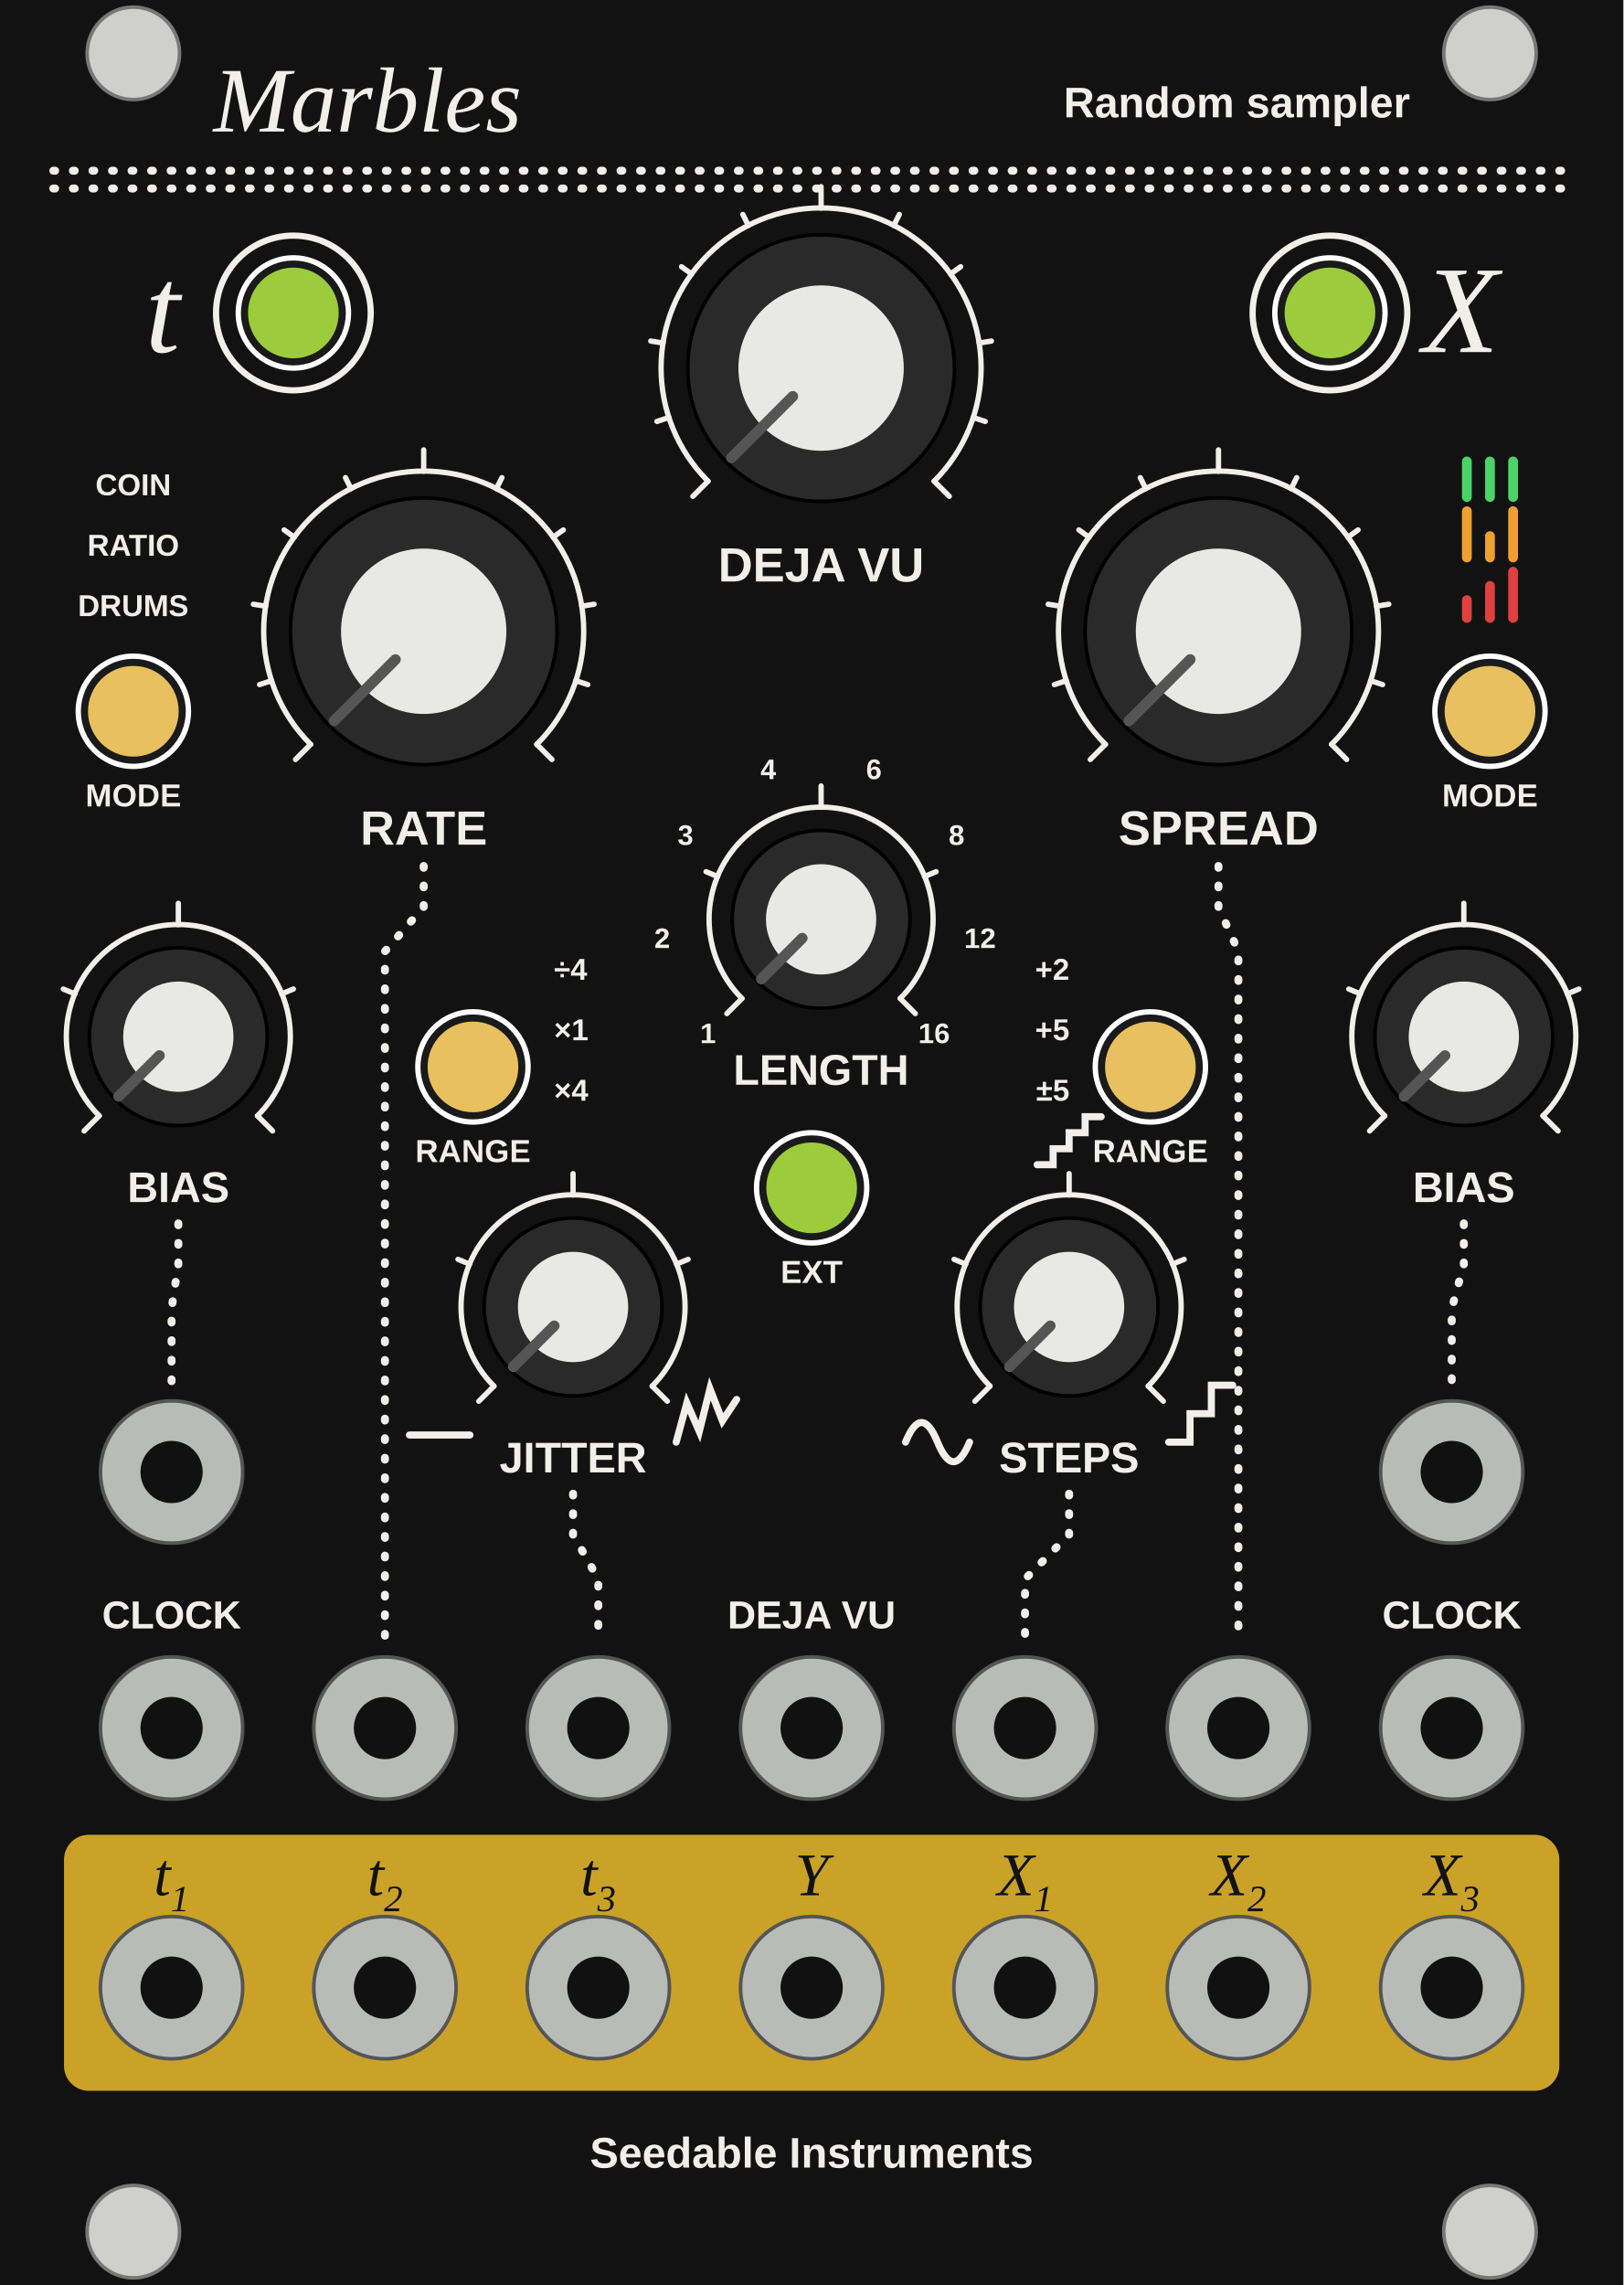
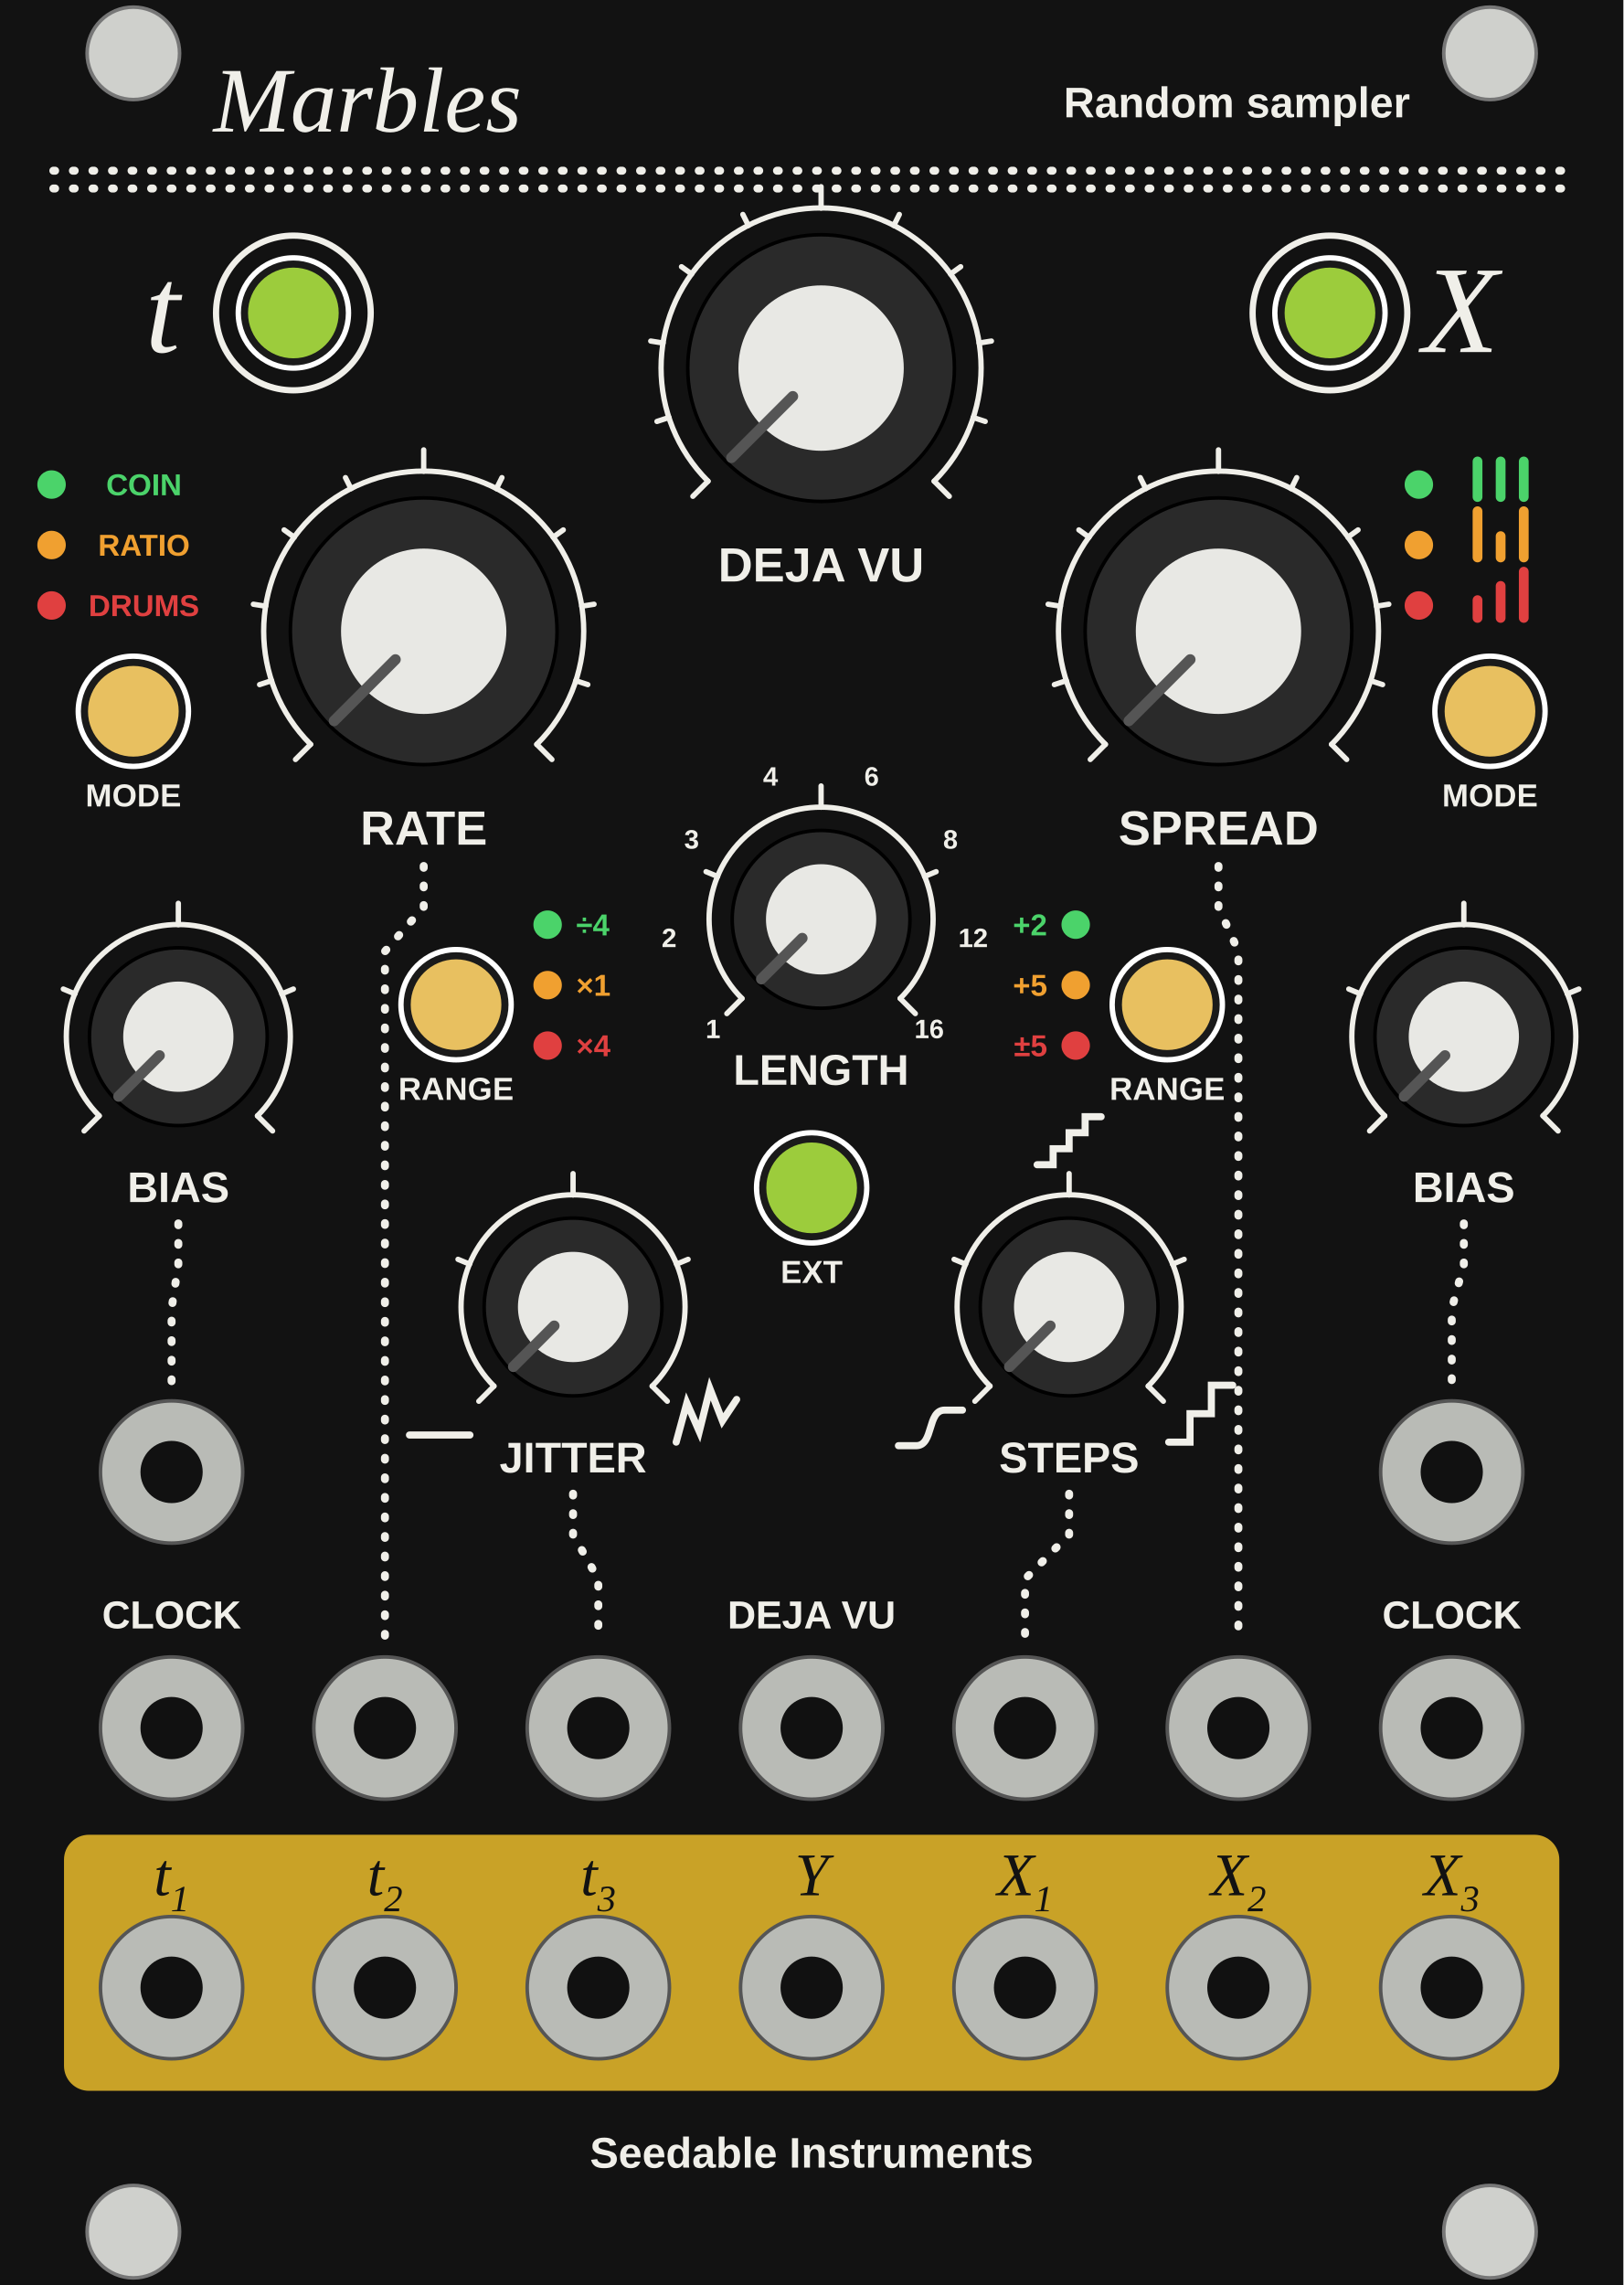
<svg xmlns="http://www.w3.org/2000/svg" width="91.3mm" height="128.5mm" viewBox="0 0 91.3 128.5">
  <style>text{font-family:Arial, Helvetica, sans-serif;font-weight:bold;fill:#f0efe9} .serif{font-family:Georgia, Times New Roman, serif;font-style:italic;font-weight:normal} .silk{stroke:#f0efe9;fill:none;stroke-linecap:round} .dots{stroke-dasharray:0.1 1.0;stroke-width:0.45} .copper{fill:#c9a227} .cu-text{fill:#121212} .hole{fill:#ffffff;stroke:none}</style>
  <rect x="0" y="0" width="91.3" height="128.5" fill="#121212" />
  <g id="silk">
    <text x="12.00" y="7.40" font-size="5.2" text-anchor="start" class="serif">Marbles</text>
    <text x="79.30" y="6.60" font-size="2.4" text-anchor="end">Random sampler</text>
    <text x="45.65" y="121.90" font-size="2.4" text-anchor="middle">Seedable Instruments</text>
    <line x1="3" y1="9.6" x2="88.3" y2="9.6" class="silk dots" />
    <line x1="3" y1="10.6" x2="88.3" y2="10.6" class="silk dots" />
    <text x="9.15" y="19.80" font-size="7.0" text-anchor="middle" class="serif">t</text>
    <text x="82.15" y="19.80" font-size="7.0" text-anchor="middle" class="serif">X</text>
    <circle cx="16.50" cy="17.60" r="4.35" class="silk" stroke-width="0.35" />
    <circle cx="74.80" cy="17.60" r="4.35" class="silk" stroke-width="0.35" />
-     <text x="7.50" y="27.85" font-size="1.7" text-anchor="middle" fill="#4bd36a">COIN</text>
-     <text x="7.50" y="31.25" font-size="1.7" text-anchor="middle" fill="#f0a030">RATIO</text>
-     <text x="7.50" y="34.65" font-size="1.7" text-anchor="middle" fill="#e04040">DRUMS</text>
-     <text x="31.15" y="55.10" font-size="1.7" text-anchor="start" fill="#4bd36a">÷4</text>
-     <text x="31.15" y="58.50" font-size="1.7" text-anchor="start" fill="#f0a030">×1</text>
-     <text x="31.15" y="61.90" font-size="1.7" text-anchor="start" fill="#e04040">×4</text>
-     <text x="60.15" y="55.10" font-size="1.7" text-anchor="end" fill="#4bd36a">+2</text>
-     <text x="60.15" y="58.50" font-size="1.7" text-anchor="end" fill="#f0a030">+5</text>
-     <text x="60.15" y="61.90" font-size="1.7" text-anchor="end" fill="#e04040">±5</text>
-     <line x1="82.50" y1="27.95" x2="82.50" y2="25.95" stroke="#4bd36a" stroke-width="0.55" stroke-linecap="round" />
-     <line x1="83.80" y1="27.95" x2="83.80" y2="25.95" stroke="#4bd36a" stroke-width="0.55" stroke-linecap="round" />
-     <line x1="85.10" y1="27.95" x2="85.10" y2="25.95" stroke="#4bd36a" stroke-width="0.55" stroke-linecap="round" />
-     <line x1="82.50" y1="31.35" x2="82.50" y2="28.75" stroke="#f0a030" stroke-width="0.55" stroke-linecap="round" />
-     <line x1="83.80" y1="31.35" x2="83.80" y2="30.15" stroke="#f0a030" stroke-width="0.55" stroke-linecap="round" />
-     <line x1="85.10" y1="31.35" x2="85.10" y2="28.75" stroke="#f0a030" stroke-width="0.55" stroke-linecap="round" />
-     <line x1="82.50" y1="34.75" x2="82.50" y2="33.75" stroke="#e04040" stroke-width="0.55" stroke-linecap="round" />
-     <line x1="83.80" y1="34.75" x2="83.80" y2="32.95" stroke="#e04040" stroke-width="0.55" stroke-linecap="round" />
-     <line x1="85.10" y1="34.75" x2="85.10" y2="32.15" stroke="#e04040" stroke-width="0.55" stroke-linecap="round" />
-     <text x="39.82" y="58.66" font-size="1.6" text-anchor="middle">1</text>
-     <text x="37.24" y="53.31" font-size="1.6" text-anchor="middle">2</text>
-     <text x="38.56" y="47.51" font-size="1.6" text-anchor="middle">3</text>
-     <text x="43.21" y="43.81" font-size="1.6" text-anchor="middle">4</text>
-     <text x="49.15" y="43.81" font-size="1.6" text-anchor="middle">6</text>
-     <text x="53.80" y="47.51" font-size="1.6" text-anchor="middle">8</text>
-     <text x="55.12" y="53.31" font-size="1.6" text-anchor="middle">12</text>
-     <text x="52.54" y="58.66" font-size="1.6" text-anchor="middle">16</text>
-     <path d="M 50.93 81.10 q 0.9 -2.2 1.8 0 t 1.8 0" class="silk" stroke-width="0.4" />
+     <circle cx="2.90" cy="27.25" r="0.8" fill="#4bd36a" />
+     <text x="8.10" y="27.85" font-size="1.7" text-anchor="middle" style="fill:#4bd36a">COIN</text>
+     <circle cx="2.90" cy="30.65" r="0.8" fill="#f0a030" />
+     <text x="8.10" y="31.25" font-size="1.7" text-anchor="middle" style="fill:#f0a030">RATIO</text>
+     <circle cx="2.90" cy="34.05" r="0.8" fill="#e04040" />
+     <text x="8.10" y="34.65" font-size="1.7" text-anchor="middle" style="fill:#e04040">DRUMS</text>
+     <circle cx="30.80" cy="52.00" r="0.8" fill="#4bd36a" />
+     <text x="32.40" y="52.60" font-size="1.7" text-anchor="start" style="fill:#4bd36a">÷4</text>
+     <circle cx="30.80" cy="55.40" r="0.8" fill="#f0a030" />
+     <text x="32.40" y="56.00" font-size="1.7" text-anchor="start" style="fill:#f0a030">×1</text>
+     <circle cx="30.80" cy="58.80" r="0.8" fill="#e04040" />
+     <text x="32.40" y="59.40" font-size="1.7" text-anchor="start" style="fill:#e04040">×4</text>
+     <circle cx="60.50" cy="52.00" r="0.8" fill="#4bd36a" />
+     <text x="58.90" y="52.60" font-size="1.7" text-anchor="end" style="fill:#4bd36a">+2</text>
+     <circle cx="60.50" cy="55.40" r="0.8" fill="#f0a030" />
+     <text x="58.90" y="56.00" font-size="1.7" text-anchor="end" style="fill:#f0a030">+5</text>
+     <circle cx="60.50" cy="58.80" r="0.8" fill="#e04040" />
+     <text x="58.90" y="59.40" font-size="1.7" text-anchor="end" style="fill:#e04040">±5</text>
+     <circle cx="79.80" cy="27.25" r="0.8" fill="#4bd36a" />
+     <line x1="83.10" y1="27.95" x2="83.10" y2="25.95" stroke="#4bd36a" stroke-width="0.55" stroke-linecap="round" />
+     <line x1="84.40" y1="27.95" x2="84.40" y2="25.95" stroke="#4bd36a" stroke-width="0.55" stroke-linecap="round" />
+     <line x1="85.70" y1="27.95" x2="85.70" y2="25.95" stroke="#4bd36a" stroke-width="0.55" stroke-linecap="round" />
+     <circle cx="79.80" cy="30.65" r="0.8" fill="#f0a030" />
+     <line x1="83.10" y1="31.35" x2="83.10" y2="28.75" stroke="#f0a030" stroke-width="0.55" stroke-linecap="round" />
+     <line x1="84.40" y1="31.35" x2="84.40" y2="30.15" stroke="#f0a030" stroke-width="0.55" stroke-linecap="round" />
+     <line x1="85.70" y1="31.35" x2="85.70" y2="28.75" stroke="#f0a030" stroke-width="0.55" stroke-linecap="round" />
+     <circle cx="79.80" cy="34.05" r="0.8" fill="#e04040" />
+     <line x1="83.10" y1="34.75" x2="83.10" y2="33.75" stroke="#e04040" stroke-width="0.55" stroke-linecap="round" />
+     <line x1="84.40" y1="34.75" x2="84.40" y2="32.95" stroke="#e04040" stroke-width="0.55" stroke-linecap="round" />
+     <line x1="85.70" y1="34.75" x2="85.70" y2="32.15" stroke="#e04040" stroke-width="0.55" stroke-linecap="round" />
+     <text x="40.10" y="58.38" font-size="1.5" text-anchor="middle">1</text>
+     <text x="37.63" y="53.26" font-size="1.5" text-anchor="middle">2</text>
+     <text x="38.90" y="47.72" font-size="1.5" text-anchor="middle">3</text>
+     <text x="43.34" y="44.18" font-size="1.5" text-anchor="middle">4</text>
+     <text x="49.02" y="44.18" font-size="1.5" text-anchor="middle">6</text>
+     <text x="53.46" y="47.72" font-size="1.5" text-anchor="middle">8</text>
+     <text x="54.73" y="53.26" font-size="1.5" text-anchor="middle">12</text>
+     <text x="52.26" y="58.38" font-size="1.5" text-anchor="middle">16</text>
+     <path d="M 50.53 81.30 h 1.0 c 1.0 0 0.6 -2.0 1.6 -2.0 h 1.0" class="silk" stroke-width="0.4" />
    <path d="M 58.33 65.50 h 0.9 v -0.9 h 0.9 v -0.9 h 0.9 v -0.9 h 0.9" class="silk" stroke-width="0.4" />
    <path d="M 65.73 81.10 h 1.2 v -1.6 h 1.2 v -1.6 h 1.2" class="silk" stroke-width="0.4" />
    <path d="M 23.03 80.70 h 3.4" class="silk" stroke-width="0.4" />
    <path d="M 38.03 81.10 l 0.6 -2.2 l 0.7 1.6 l 0.6 -2.4 l 0.7 1.8 l 0.8 -1.2" class="silk" stroke-width="0.4" />
    <path d="M 17.47 41.86 A 9.0 9.0 0 1 1 30.19 41.86" class="silk" stroke-width="0.3" />
    <line x1="17.47" y1="41.86" x2="16.62" y2="42.71" class="silk" stroke-width="0.3" />
    <line x1="15.27" y1="38.28" x2="14.60" y2="38.50" class="silk" stroke-width="0.3" />
    <line x1="14.94" y1="34.09" x2="14.25" y2="33.98" class="silk" stroke-width="0.3" />
    <line x1="16.55" y1="30.21" x2="15.98" y2="29.80" class="silk" stroke-width="0.3" />
    <line x1="19.74" y1="27.48" x2="19.43" y2="26.86" class="silk" stroke-width="0.3" />
    <line x1="23.83" y1="26.50" x2="23.83" y2="25.30" class="silk" stroke-width="0.3" />
    <line x1="27.92" y1="27.48" x2="28.23" y2="26.86" class="silk" stroke-width="0.3" />
    <line x1="31.11" y1="30.21" x2="31.68" y2="29.80" class="silk" stroke-width="0.3" />
    <line x1="32.72" y1="34.09" x2="33.41" y2="33.98" class="silk" stroke-width="0.3" />
    <line x1="32.39" y1="38.28" x2="33.06" y2="38.50" class="silk" stroke-width="0.3" />
    <line x1="30.19" y1="41.86" x2="31.04" y2="42.71" class="silk" stroke-width="0.3" />
    <text x="23.83" y="47.50" font-size="2.7" text-anchor="middle">RATE</text>
    <path d="M 62.17 41.86 A 9.0 9.0 0 1 1 74.89 41.86" class="silk" stroke-width="0.3" />
    <line x1="62.17" y1="41.86" x2="61.32" y2="42.71" class="silk" stroke-width="0.3" />
    <line x1="59.97" y1="38.28" x2="59.30" y2="38.50" class="silk" stroke-width="0.3" />
    <line x1="59.64" y1="34.09" x2="58.95" y2="33.98" class="silk" stroke-width="0.3" />
    <line x1="61.25" y1="30.21" x2="60.68" y2="29.80" class="silk" stroke-width="0.3" />
    <line x1="64.44" y1="27.48" x2="64.13" y2="26.86" class="silk" stroke-width="0.3" />
    <line x1="68.53" y1="26.50" x2="68.53" y2="25.30" class="silk" stroke-width="0.3" />
    <line x1="72.62" y1="27.48" x2="72.93" y2="26.86" class="silk" stroke-width="0.3" />
    <line x1="75.81" y1="30.21" x2="76.38" y2="29.80" class="silk" stroke-width="0.3" />
    <line x1="77.42" y1="34.09" x2="78.11" y2="33.98" class="silk" stroke-width="0.3" />
    <line x1="77.09" y1="38.28" x2="77.76" y2="38.50" class="silk" stroke-width="0.3" />
    <line x1="74.89" y1="41.86" x2="75.74" y2="42.71" class="silk" stroke-width="0.3" />
    <text x="68.53" y="47.50" font-size="2.7" text-anchor="middle">SPREAD</text>
    <path d="M 39.82 27.06 A 9.0 9.0 0 1 1 52.54 27.06" class="silk" stroke-width="0.3" />
    <line x1="39.82" y1="27.06" x2="38.97" y2="27.91" class="silk" stroke-width="0.3" />
    <line x1="37.62" y1="23.48" x2="36.95" y2="23.70" class="silk" stroke-width="0.3" />
    <line x1="37.29" y1="19.29" x2="36.60" y2="19.18" class="silk" stroke-width="0.3" />
    <line x1="38.90" y1="15.41" x2="38.33" y2="15.00" class="silk" stroke-width="0.3" />
    <line x1="42.09" y1="12.68" x2="41.78" y2="12.06" class="silk" stroke-width="0.3" />
    <line x1="46.18" y1="11.70" x2="46.18" y2="10.50" class="silk" stroke-width="0.3" />
    <line x1="50.27" y1="12.68" x2="50.58" y2="12.06" class="silk" stroke-width="0.3" />
    <line x1="53.46" y1="15.41" x2="54.03" y2="15.00" class="silk" stroke-width="0.3" />
    <line x1="55.07" y1="19.29" x2="55.76" y2="19.18" class="silk" stroke-width="0.3" />
    <line x1="54.74" y1="23.48" x2="55.41" y2="23.70" class="silk" stroke-width="0.3" />
    <line x1="52.54" y1="27.06" x2="53.39" y2="27.91" class="silk" stroke-width="0.3" />
    <text x="46.18" y="32.70" font-size="2.7" text-anchor="middle">DEJA VU</text>
    <path d="M 5.58 62.75 A 6.3 6.3 0 1 1 14.48 62.75" class="silk" stroke-width="0.3" />
    <line x1="5.58" y1="62.75" x2="4.73" y2="63.60" class="silk" stroke-width="0.3" />
    <line x1="4.21" y1="55.89" x2="3.56" y2="55.62" class="silk" stroke-width="0.3" />
    <line x1="10.03" y1="52.00" x2="10.03" y2="50.80" class="silk" stroke-width="0.3" />
    <line x1="15.85" y1="55.89" x2="16.50" y2="55.62" class="silk" stroke-width="0.3" />
    <line x1="14.48" y1="62.75" x2="15.33" y2="63.60" class="silk" stroke-width="0.3" />
    <text x="10.03" y="67.60" font-size="2.4" text-anchor="middle">BIAS</text>
    <path d="M 77.88 62.75 A 6.3 6.3 0 1 1 86.78 62.75" class="silk" stroke-width="0.3" />
    <line x1="77.88" y1="62.75" x2="77.03" y2="63.60" class="silk" stroke-width="0.3" />
    <line x1="76.51" y1="55.89" x2="75.86" y2="55.62" class="silk" stroke-width="0.3" />
    <line x1="82.33" y1="52.00" x2="82.33" y2="50.80" class="silk" stroke-width="0.3" />
    <line x1="88.15" y1="55.89" x2="88.80" y2="55.62" class="silk" stroke-width="0.3" />
    <line x1="86.78" y1="62.75" x2="87.63" y2="63.60" class="silk" stroke-width="0.3" />
    <text x="82.33" y="67.60" font-size="2.4" text-anchor="middle">BIAS</text>
    <path d="M 41.73 56.15 A 6.3 6.3 0 1 1 50.63 56.15" class="silk" stroke-width="0.3" />
    <line x1="41.73" y1="56.15" x2="40.88" y2="57.00" class="silk" stroke-width="0.3" />
    <line x1="40.36" y1="49.29" x2="39.71" y2="49.02" class="silk" stroke-width="0.3" />
    <line x1="46.18" y1="45.40" x2="46.18" y2="44.20" class="silk" stroke-width="0.3" />
    <line x1="52.00" y1="49.29" x2="52.65" y2="49.02" class="silk" stroke-width="0.3" />
    <line x1="50.63" y1="56.15" x2="51.48" y2="57.00" class="silk" stroke-width="0.3" />
    <text x="46.18" y="61.00" font-size="2.4" text-anchor="middle">LENGTH</text>
    <path d="M 27.78 77.95 A 6.3 6.3 0 1 1 36.68 77.95" class="silk" stroke-width="0.3" />
    <line x1="27.78" y1="77.95" x2="26.93" y2="78.80" class="silk" stroke-width="0.3" />
    <line x1="26.41" y1="71.09" x2="25.76" y2="70.82" class="silk" stroke-width="0.3" />
    <line x1="32.23" y1="67.20" x2="32.23" y2="66.00" class="silk" stroke-width="0.3" />
    <line x1="38.05" y1="71.09" x2="38.70" y2="70.82" class="silk" stroke-width="0.3" />
    <line x1="36.68" y1="77.95" x2="37.53" y2="78.80" class="silk" stroke-width="0.3" />
    <text x="32.23" y="82.80" font-size="2.4" text-anchor="middle">JITTER</text>
    <path d="M 55.68 77.95 A 6.3 6.3 0 1 1 64.58 77.95" class="silk" stroke-width="0.3" />
    <line x1="55.68" y1="77.95" x2="54.83" y2="78.80" class="silk" stroke-width="0.3" />
    <line x1="54.31" y1="71.09" x2="53.66" y2="70.82" class="silk" stroke-width="0.3" />
    <line x1="60.13" y1="67.20" x2="60.13" y2="66.00" class="silk" stroke-width="0.3" />
    <line x1="65.95" y1="71.09" x2="66.60" y2="70.82" class="silk" stroke-width="0.3" />
    <line x1="64.58" y1="77.95" x2="65.43" y2="78.80" class="silk" stroke-width="0.3" />
    <text x="60.13" y="82.80" font-size="2.4" text-anchor="middle">STEPS</text>
    <polyline points="23.83,48.70 23.83,51.00 21.65,53.50 21.65,92.28" class="silk dots" />
    <polyline points="32.23,84.00 32.23,86.30 33.65,88.80 33.65,92.28" class="silk dots" />
    <polyline points="60.13,84.00 60.13,86.30 57.65,88.80 57.65,92.28" class="silk dots" />
    <polyline points="68.53,48.70 68.53,51.00 69.65,53.50 69.65,92.28" class="silk dots" />
    <polyline points="10.03,68.80 10.03,71.10 9.65,73.60 9.65,77.88" class="silk dots" />
    <polyline points="82.33,68.80 82.33,71.10 81.65,73.60 81.65,77.88" class="silk dots" />
    <text x="7.50" y="45.35" font-size="1.8" text-anchor="middle">MODE</text>
    <text x="83.80" y="45.35" font-size="1.8" text-anchor="middle">MODE</text>
-     <text x="26.60" y="65.35" font-size="1.8" text-anchor="middle">RANGE</text>
-     <text x="64.70" y="65.35" font-size="1.8" text-anchor="middle">RANGE</text>
+     <text x="25.65" y="61.85" font-size="1.8" text-anchor="middle">RANGE</text>
+     <text x="65.65" y="61.85" font-size="1.8" text-anchor="middle">RANGE</text>
    <text x="45.65" y="72.15" font-size="1.8" text-anchor="middle">EXT</text>
    <text x="9.65" y="91.58" font-size="2.2" text-anchor="middle">CLOCK</text>
    <text x="81.65" y="91.58" font-size="2.2" text-anchor="middle">CLOCK</text>
    <text x="45.65" y="91.58" font-size="2.2" text-anchor="middle">DEJA VU</text>
  </g>
  <g id="copper">
    <rect x="3.6" y="103.18" width="84.10" height="14.4" rx="1.4" class="copper" />
    <text x="9.65" y="106.58" font-size="3.4" text-anchor="middle" class="serif cu-text">t<tspan font-size="2.1" dy="0.9">1</tspan>
    </text>
    <text x="21.65" y="106.58" font-size="3.4" text-anchor="middle" class="serif cu-text">t<tspan font-size="2.1" dy="0.9">2</tspan>
    </text>
    <text x="33.65" y="106.58" font-size="3.4" text-anchor="middle" class="serif cu-text">t<tspan font-size="2.1" dy="0.9">3</tspan>
    </text>
    <text x="45.65" y="106.58" font-size="3.4" text-anchor="middle" class="serif cu-text">Y</text>
    <text x="57.65" y="106.58" font-size="3.4" text-anchor="middle" class="serif cu-text">X<tspan font-size="2.1" dy="0.9">1</tspan>
    </text>
    <text x="69.65" y="106.58" font-size="3.4" text-anchor="middle" class="serif cu-text">X<tspan font-size="2.1" dy="0.9">2</tspan>
    </text>
    <text x="81.65" y="106.58" font-size="3.4" text-anchor="middle" class="serif cu-text">X<tspan font-size="2.1" dy="0.9">3</tspan>
    </text>
  </g>
  <g id="holes">
    <circle cx="9.65" cy="111.78" r="3.25" class="hole" />
    <circle cx="21.65" cy="111.78" r="3.25" class="hole" />
    <circle cx="33.65" cy="111.78" r="3.25" class="hole" />
    <circle cx="45.65" cy="111.78" r="3.25" class="hole" />
    <circle cx="57.65" cy="111.78" r="3.25" class="hole" />
    <circle cx="69.65" cy="111.78" r="3.25" class="hole" />
    <circle cx="81.65" cy="111.78" r="3.25" class="hole" />
    <circle cx="9.65" cy="97.18" r="3.25" class="hole" />
    <circle cx="21.65" cy="97.18" r="3.25" class="hole" />
    <circle cx="33.65" cy="97.18" r="3.25" class="hole" />
    <circle cx="45.65" cy="97.18" r="3.25" class="hole" />
    <circle cx="57.65" cy="97.18" r="3.25" class="hole" />
    <circle cx="69.65" cy="97.18" r="3.25" class="hole" />
    <circle cx="81.65" cy="97.18" r="3.25" class="hole" />
    <circle cx="9.65" cy="82.78" r="3.25" class="hole" />
    <circle cx="81.65" cy="82.78" r="3.25" class="hole" />
    <circle cx="23.83" cy="35.50" r="3.75" class="hole" />
    <circle cx="68.53" cy="35.50" r="3.75" class="hole" />
    <circle cx="46.18" cy="20.70" r="3.75" class="hole" />
    <circle cx="10.03" cy="58.30" r="3.75" class="hole" />
    <circle cx="82.33" cy="58.30" r="3.75" class="hole" />
    <circle cx="46.18" cy="51.70" r="3.75" class="hole" />
    <circle cx="32.23" cy="73.50" r="3.75" class="hole" />
    <circle cx="60.13" cy="73.50" r="3.75" class="hole" />
    <circle cx="16.50" cy="17.60" r="3.25" class="hole" />
    <circle cx="74.80" cy="17.60" r="3.25" class="hole" />
    <circle cx="7.50" cy="40.00" r="3.25" class="hole" />
    <circle cx="83.80" cy="40.00" r="3.25" class="hole" />
-     <circle cx="26.60" cy="60.00" r="3.25" class="hole" />
-     <circle cx="64.70" cy="60.00" r="3.25" class="hole" />
+     <circle cx="25.65" cy="56.50" r="3.25" class="hole" />
+     <circle cx="65.65" cy="56.50" r="3.25" class="hole" />
    <circle cx="45.65" cy="66.80" r="3.25" class="hole" />
    <circle cx="7.50" cy="3.00" r="1.60" class="hole" />
    <circle cx="7.50" cy="125.50" r="1.60" class="hole" />
    <circle cx="83.80" cy="3.00" r="1.60" class="hole" />
    <circle cx="83.80" cy="125.50" r="1.60" class="hole" />
  </g>
  <g id="mockup">
    <circle cx="9.65" cy="111.78" r="4.0" fill="#b9bbb6" stroke="#555" stroke-width="0.2" />
    <circle cx="9.65" cy="111.78" r="1.75" fill="#111" />
    <circle cx="21.65" cy="111.78" r="4.0" fill="#b9bbb6" stroke="#555" stroke-width="0.2" />
    <circle cx="21.65" cy="111.78" r="1.75" fill="#111" />
    <circle cx="33.65" cy="111.78" r="4.0" fill="#b9bbb6" stroke="#555" stroke-width="0.2" />
    <circle cx="33.65" cy="111.78" r="1.75" fill="#111" />
    <circle cx="45.65" cy="111.78" r="4.0" fill="#b9bbb6" stroke="#555" stroke-width="0.2" />
    <circle cx="45.65" cy="111.78" r="1.75" fill="#111" />
    <circle cx="57.65" cy="111.78" r="4.0" fill="#b9bbb6" stroke="#555" stroke-width="0.2" />
    <circle cx="57.65" cy="111.78" r="1.75" fill="#111" />
    <circle cx="69.65" cy="111.78" r="4.0" fill="#b9bbb6" stroke="#555" stroke-width="0.2" />
    <circle cx="69.65" cy="111.78" r="1.75" fill="#111" />
    <circle cx="81.65" cy="111.78" r="4.0" fill="#b9bbb6" stroke="#555" stroke-width="0.2" />
    <circle cx="81.65" cy="111.78" r="1.75" fill="#111" />
    <circle cx="9.65" cy="97.18" r="4.0" fill="#b9bbb6" stroke="#555" stroke-width="0.2" />
    <circle cx="9.65" cy="97.18" r="1.75" fill="#111" />
    <circle cx="21.65" cy="97.18" r="4.0" fill="#b9bbb6" stroke="#555" stroke-width="0.2" />
    <circle cx="21.65" cy="97.18" r="1.75" fill="#111" />
    <circle cx="33.65" cy="97.18" r="4.0" fill="#b9bbb6" stroke="#555" stroke-width="0.2" />
    <circle cx="33.65" cy="97.18" r="1.75" fill="#111" />
    <circle cx="45.65" cy="97.18" r="4.0" fill="#b9bbb6" stroke="#555" stroke-width="0.2" />
    <circle cx="45.65" cy="97.18" r="1.75" fill="#111" />
    <circle cx="57.65" cy="97.18" r="4.0" fill="#b9bbb6" stroke="#555" stroke-width="0.2" />
    <circle cx="57.65" cy="97.18" r="1.75" fill="#111" />
    <circle cx="69.65" cy="97.18" r="4.0" fill="#b9bbb6" stroke="#555" stroke-width="0.2" />
    <circle cx="69.65" cy="97.18" r="1.75" fill="#111" />
    <circle cx="81.65" cy="97.18" r="4.0" fill="#b9bbb6" stroke="#555" stroke-width="0.2" />
    <circle cx="81.65" cy="97.18" r="1.75" fill="#111" />
    <circle cx="9.65" cy="82.78" r="4.0" fill="#b9bbb6" stroke="#555" stroke-width="0.2" />
    <circle cx="9.65" cy="82.78" r="1.75" fill="#111" />
    <circle cx="81.65" cy="82.78" r="4.0" fill="#b9bbb6" stroke="#555" stroke-width="0.2" />
    <circle cx="81.65" cy="82.78" r="1.75" fill="#111" />
    <circle cx="23.83" cy="35.50" r="7.5" fill="#2a2a2a" stroke="#000" stroke-width="0.2" />
    <circle cx="23.83" cy="35.50" r="4.65" fill="#e8e8e4" />
    <line x1="22.24" y1="37.09" x2="18.79" y2="40.54" stroke="#555" stroke-width="0.6" stroke-linecap="round" />
    <circle cx="68.53" cy="35.50" r="7.5" fill="#2a2a2a" stroke="#000" stroke-width="0.2" />
    <circle cx="68.53" cy="35.50" r="4.65" fill="#e8e8e4" />
    <line x1="66.94" y1="37.09" x2="63.49" y2="40.54" stroke="#555" stroke-width="0.6" stroke-linecap="round" />
    <circle cx="46.18" cy="20.70" r="7.5" fill="#2a2a2a" stroke="#000" stroke-width="0.2" />
    <circle cx="46.18" cy="20.70" r="4.65" fill="#e8e8e4" />
    <line x1="44.59" y1="22.29" x2="41.14" y2="25.74" stroke="#555" stroke-width="0.6" stroke-linecap="round" />
    <circle cx="10.03" cy="58.30" r="5.0" fill="#2a2a2a" stroke="#000" stroke-width="0.2" />
    <circle cx="10.03" cy="58.30" r="3.10" fill="#e8e8e4" />
    <line x1="8.97" y1="59.36" x2="6.67" y2="61.66" stroke="#555" stroke-width="0.6" stroke-linecap="round" />
    <circle cx="82.33" cy="58.30" r="5.0" fill="#2a2a2a" stroke="#000" stroke-width="0.2" />
    <circle cx="82.33" cy="58.30" r="3.10" fill="#e8e8e4" />
    <line x1="81.27" y1="59.36" x2="78.97" y2="61.66" stroke="#555" stroke-width="0.6" stroke-linecap="round" />
    <circle cx="46.18" cy="51.70" r="5.0" fill="#2a2a2a" stroke="#000" stroke-width="0.2" />
    <circle cx="46.18" cy="51.70" r="3.10" fill="#e8e8e4" />
    <line x1="45.12" y1="52.76" x2="42.82" y2="55.06" stroke="#555" stroke-width="0.6" stroke-linecap="round" />
    <circle cx="32.23" cy="73.50" r="5.0" fill="#2a2a2a" stroke="#000" stroke-width="0.2" />
    <circle cx="32.23" cy="73.50" r="3.10" fill="#e8e8e4" />
    <line x1="31.17" y1="74.56" x2="28.87" y2="76.86" stroke="#555" stroke-width="0.6" stroke-linecap="round" />
    <circle cx="60.13" cy="73.50" r="5.0" fill="#2a2a2a" stroke="#000" stroke-width="0.2" />
    <circle cx="60.13" cy="73.50" r="3.10" fill="#e8e8e4" />
    <line x1="59.07" y1="74.56" x2="56.77" y2="76.86" stroke="#555" stroke-width="0.6" stroke-linecap="round" />
    <circle cx="16.50" cy="17.60" r="2.75" fill="#9ccc3c" stroke="#1a1a1a" stroke-width="0.4" />
    <circle cx="74.80" cy="17.60" r="2.75" fill="#9ccc3c" stroke="#1a1a1a" stroke-width="0.4" />
    <circle cx="7.50" cy="40.00" r="2.75" fill="#e8c060" stroke="#1a1a1a" stroke-width="0.4" />
    <circle cx="83.80" cy="40.00" r="2.75" fill="#e8c060" stroke="#1a1a1a" stroke-width="0.4" />
-     <circle cx="26.60" cy="60.00" r="2.75" fill="#e8c060" stroke="#1a1a1a" stroke-width="0.4" />
-     <circle cx="64.70" cy="60.00" r="2.75" fill="#e8c060" stroke="#1a1a1a" stroke-width="0.4" />
+     <circle cx="25.65" cy="56.50" r="2.75" fill="#e8c060" stroke="#1a1a1a" stroke-width="0.4" />
+     <circle cx="65.65" cy="56.50" r="2.75" fill="#e8c060" stroke="#1a1a1a" stroke-width="0.4" />
    <circle cx="45.65" cy="66.80" r="2.75" fill="#9ccc3c" stroke="#1a1a1a" stroke-width="0.4" />
    <circle cx="7.50" cy="3.00" r="2.6" fill="#cfd0cc" stroke="#777" stroke-width="0.2" />
    <circle cx="7.50" cy="125.50" r="2.6" fill="#cfd0cc" stroke="#777" stroke-width="0.2" />
    <circle cx="83.80" cy="3.00" r="2.6" fill="#cfd0cc" stroke="#777" stroke-width="0.2" />
    <circle cx="83.80" cy="125.50" r="2.6" fill="#cfd0cc" stroke="#777" stroke-width="0.2" />
  </g>
</svg>
